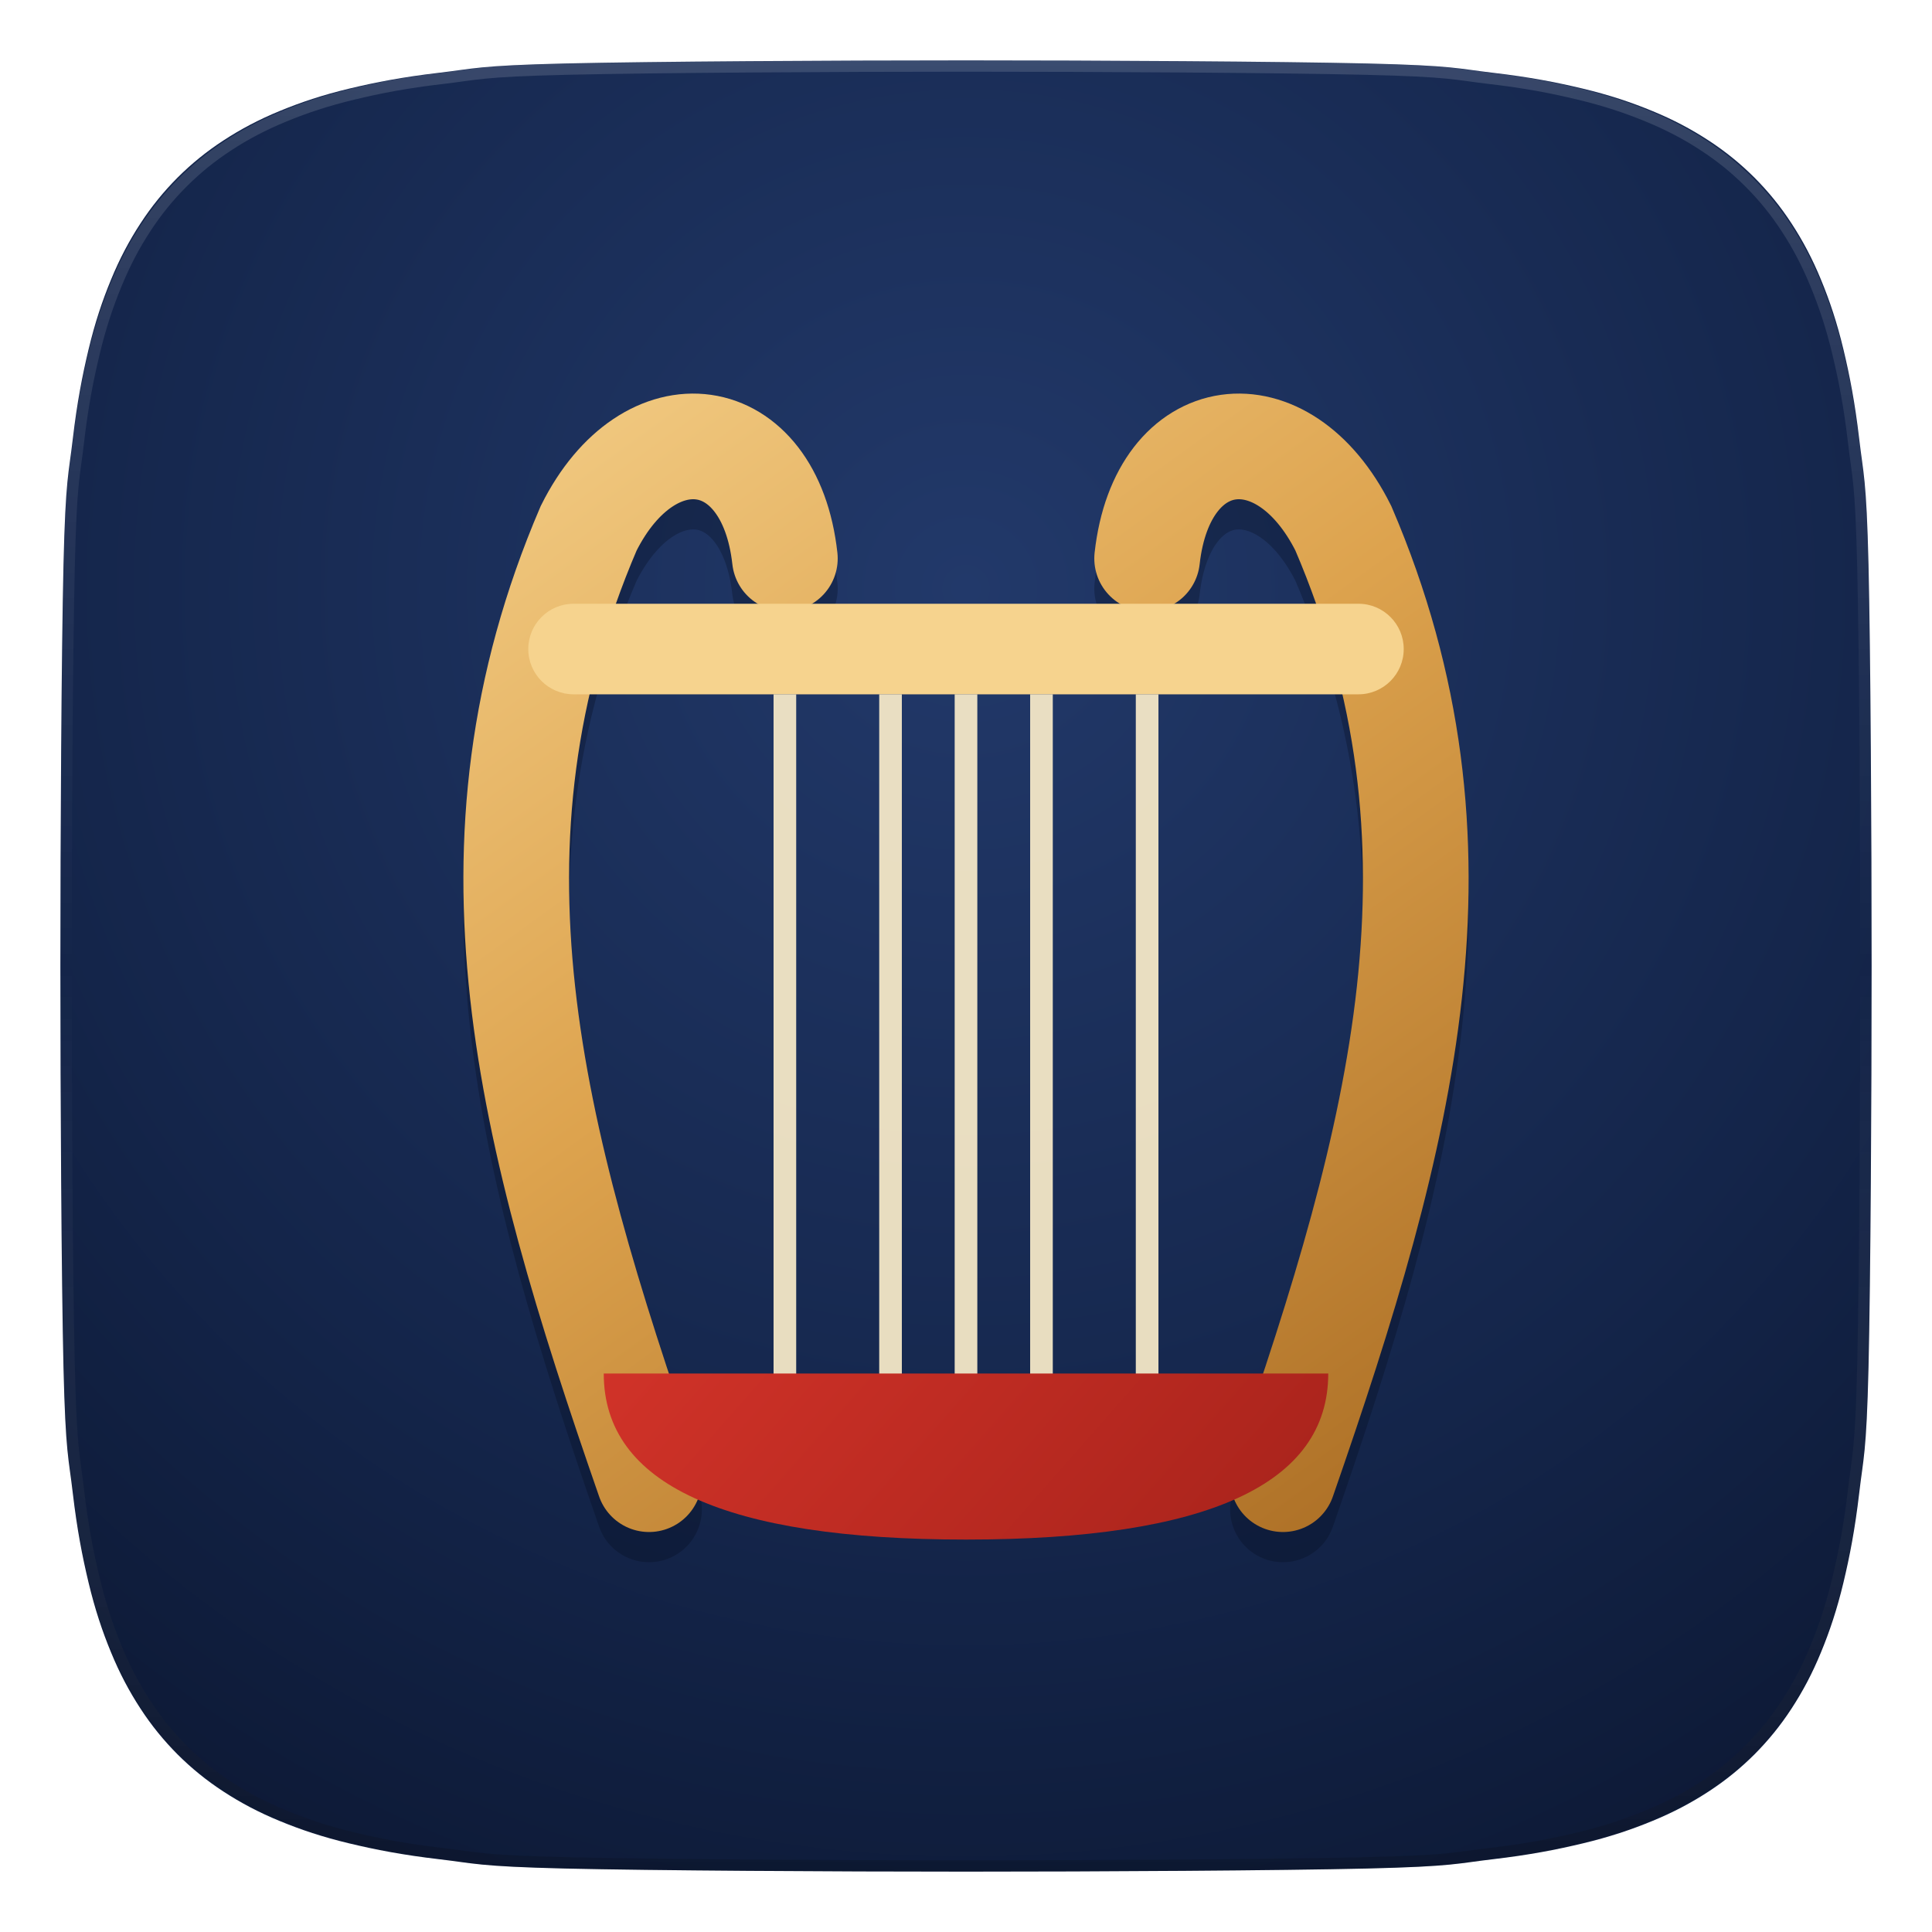
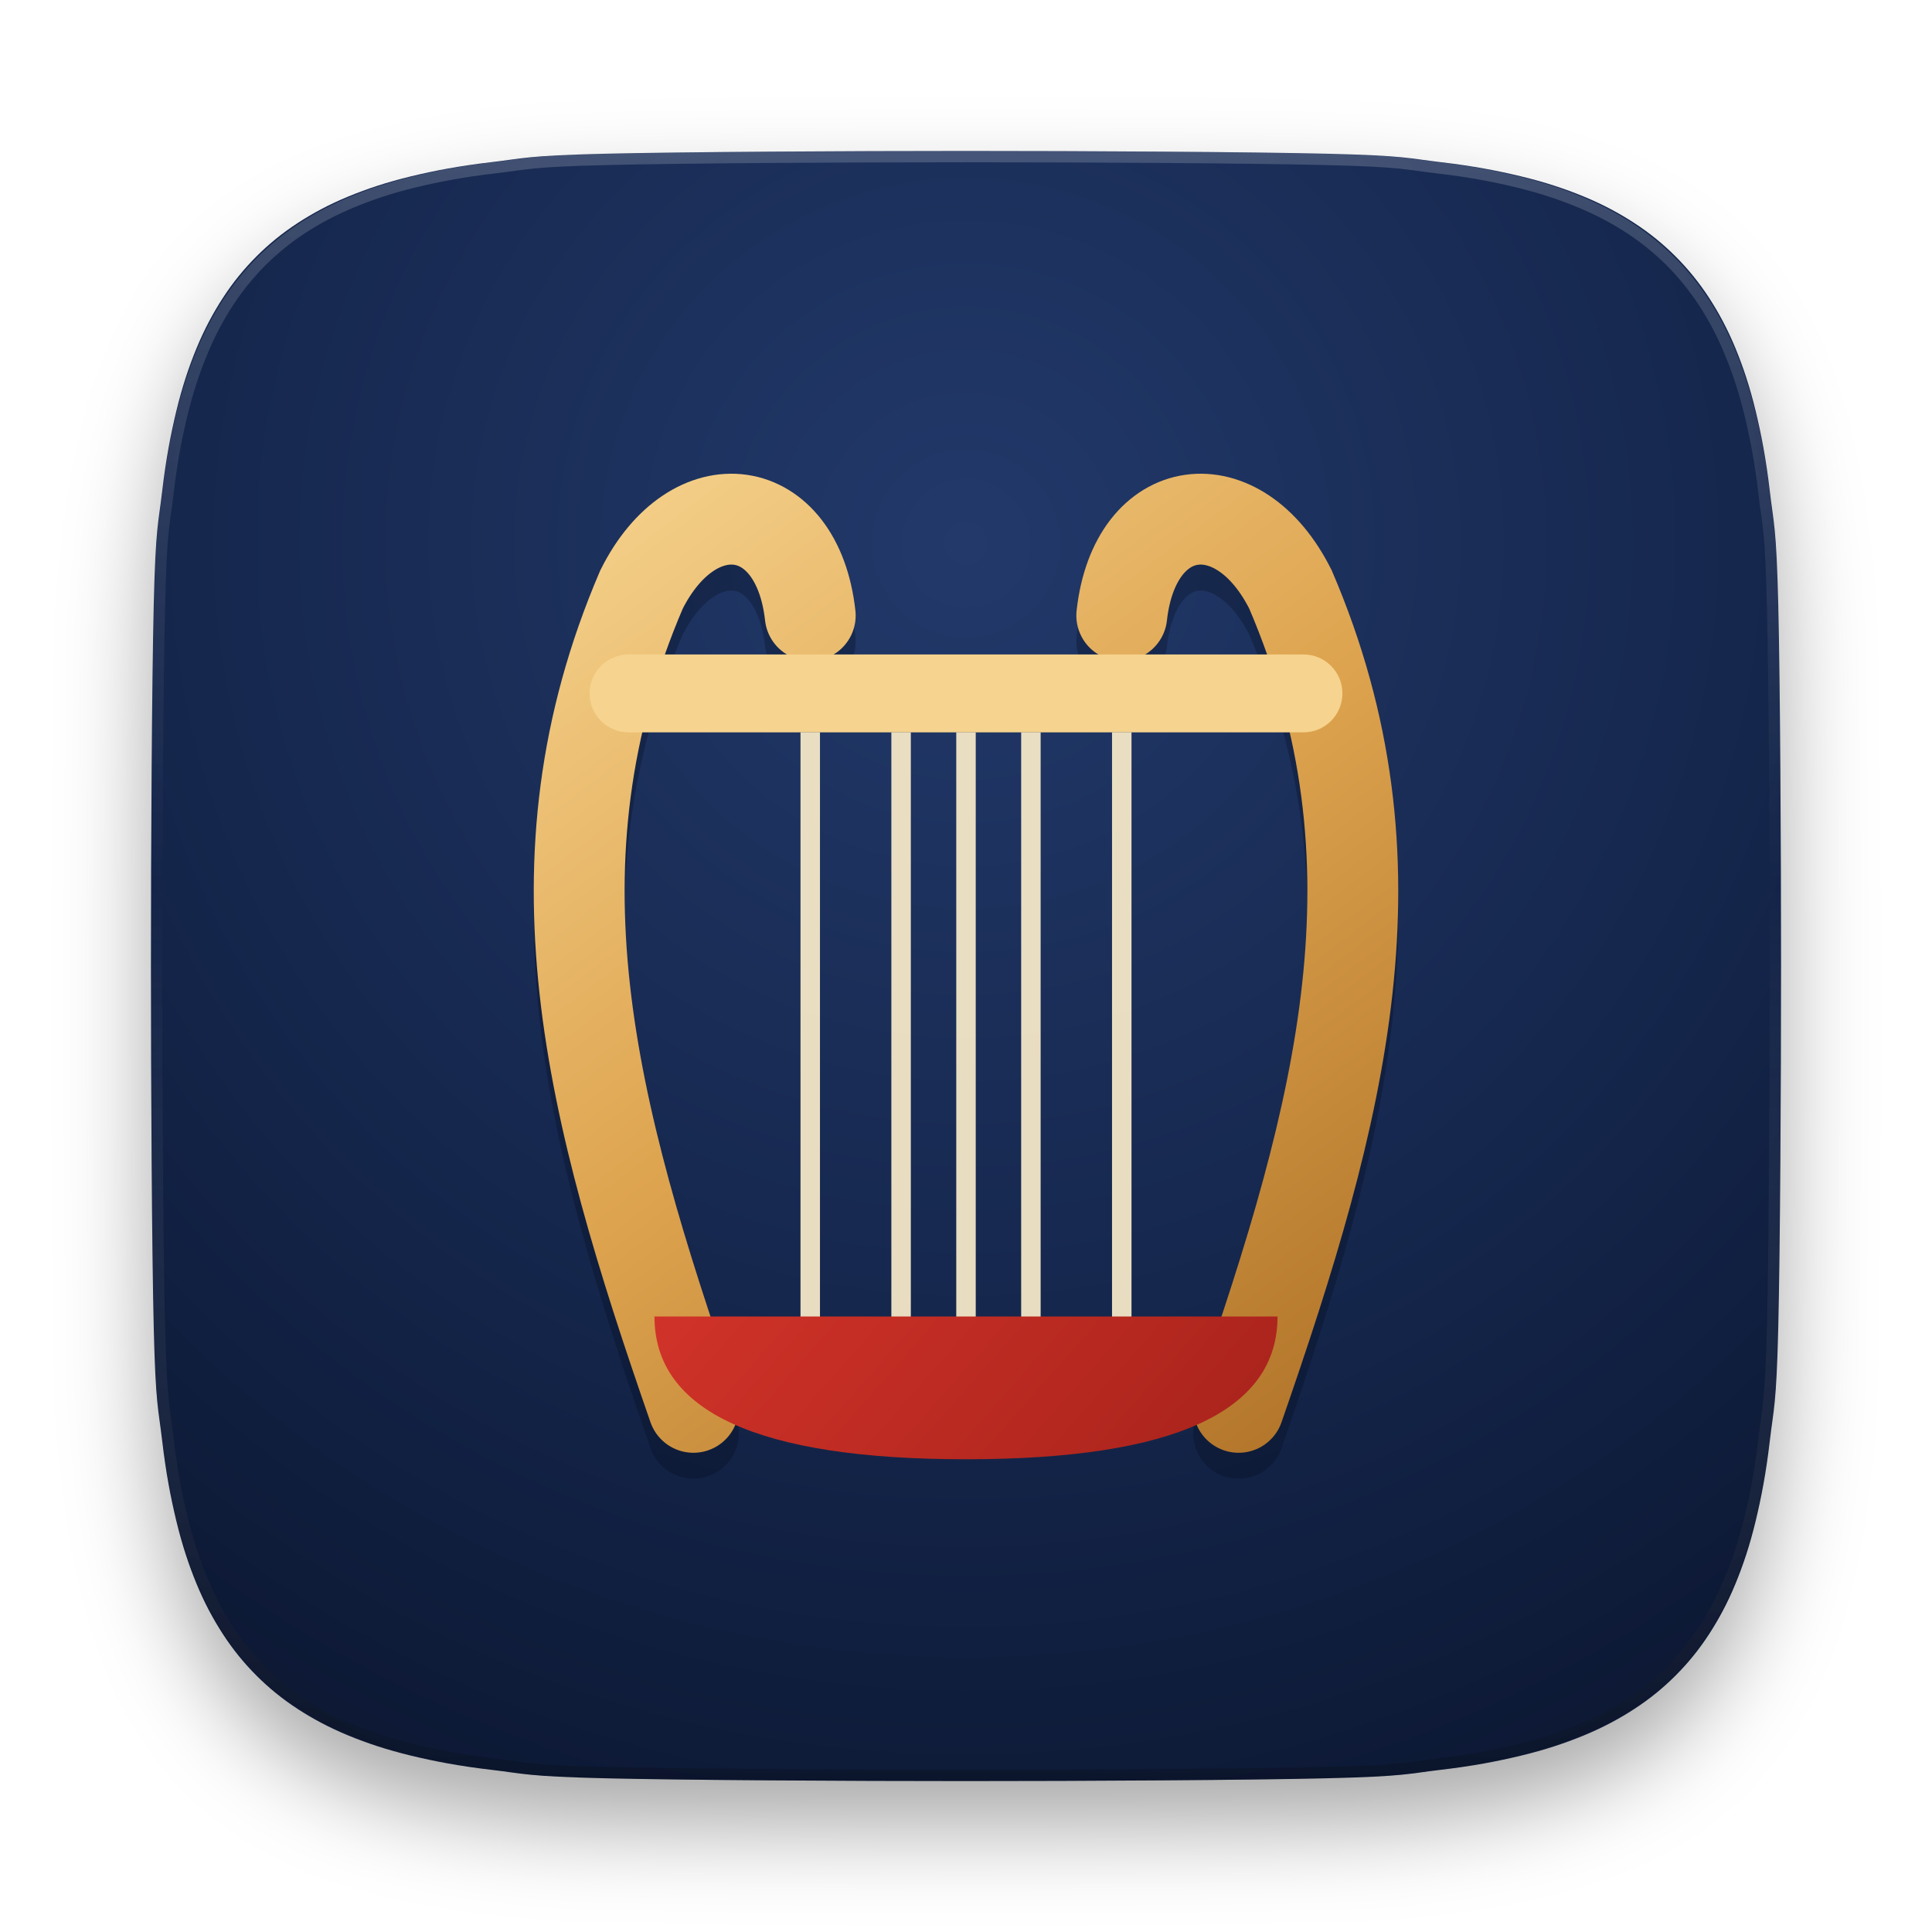
<svg xmlns="http://www.w3.org/2000/svg" viewBox="0 0 256 256" width="256" height="256">
  <defs>
-     <linearGradient id="il-bronze" x1="58" y1="40" x2="188" y2="220" gradientUnits="userSpaceOnUse">
+     <linearGradient id="il-bronze" x1="58" y1="58" x2="188" y2="230" gradientUnits="userSpaceOnUse">
      <stop offset="0" stop-color="#F6D38E" />
      <stop offset="0.45" stop-color="#DDA34E" />
      <stop offset="1" stop-color="#A5671F" />
    </linearGradient>
    <linearGradient id="il-crest" x1="48" y1="34" x2="218" y2="184" gradientUnits="userSpaceOnUse">
      <stop offset="0" stop-color="#EE5442" />
      <stop offset="0.55" stop-color="#CF3228" />
      <stop offset="1" stop-color="#9E1F18" />
    </linearGradient>
-     <radialGradient id="il-navy" cx="128" cy="78" r="210" gradientUnits="userSpaceOnUse">
+     <radialGradient id="il-navy" cx="128" cy="72" r="190" gradientUnits="userSpaceOnUse">
      <stop offset="0" stop-color="#22396A" />
      <stop offset="0.6" stop-color="#14254A" />
      <stop offset="1" stop-color="#0B1630" />
    </radialGradient>
-     <linearGradient id="il-rim" x1="0" y1="8" x2="0" y2="248" gradientUnits="userSpaceOnUse">
-       <stop offset="0" stop-color="#FFFFFF" stop-opacity="0.14" />
-       <stop offset="0.5" stop-color="#FFFFFF" stop-opacity="0" />
-       <stop offset="1" stop-color="#000000" stop-opacity="0.18" />
+     <linearGradient id="il-rim" x1="0" y1="20" x2="0" y2="236" gradientUnits="userSpaceOnUse">
+       <stop offset="0" stop-color="#FFFFFF" stop-opacity="0.18" />
+       <stop offset="0.45" stop-color="#FFFFFF" stop-opacity="0" />
+       <stop offset="1" stop-color="#000000" stop-opacity="0.22" />
    </linearGradient>
+     <filter id="il-shadow" x="-25%" y="-10%" width="150%" height="155%">
+       <feGaussianBlur in="SourceAlpha" stdDeviation="6" />
+       <feOffset dx="0" dy="6" />
+       <feComponentTransfer>
+         <feFuncA type="linear" slope="0.34" />
+       </feComponentTransfer>
+     </filter>
+     <clipPath id="il-tile">
+       <path d="M236 128 C236 143.94 235.88 165.35 235.63 175.83 C235.38 186.31 235.01 186.61 234.51 190.9 C234.01 195.18 233.39 198.39 232.63 201.55 C231.87 204.7 230.99 207.35 229.96 209.85 C228.93 212.35 227.77 214.52 226.45 216.55 C225.13 218.58 223.67 220.37 222.02 222.02 C220.37 223.67 218.58 225.13 216.55 226.45 C214.52 227.77 212.35 228.93 209.85 229.96 C207.35 230.99 204.7 231.87 201.55 232.63 C198.39 233.39 195.18 234.01 190.9 234.51 C186.61 235.01 186.31 235.38 175.83 235.63 C165.35 235.88 143.94 236 128 236 C112.06 236 90.65 235.88 80.17 235.63 C69.69 235.38 69.39 235.01 65.1 234.51 C60.82 234.01 57.61 233.39 54.45 232.63 C51.3 231.87 48.65 230.99 46.15 229.96 C43.65 228.93 41.48 227.77 39.45 226.45 C37.42 225.13 35.63 223.67 33.98 222.02 C32.33 220.37 30.87 218.58 29.55 216.55 C28.23 214.52 27.07 212.35 26.04 209.85 C25.01 207.35 24.13 204.7 23.37 201.55 C22.61 198.39 21.99 195.18 21.49 190.9 C20.99 186.61 20.62 186.31 20.37 175.83 C20.12 165.35 20 143.94 20 128 C20 112.06 20.12 90.65 20.37 80.17 C20.62 69.69 20.99 69.39 21.49 65.1 C21.99 60.82 22.61 57.61 23.37 54.45 C24.13 51.3 25.01 48.65 26.04 46.15 C27.07 43.65 28.23 41.48 29.55 39.45 C30.87 37.42 32.33 35.63 33.98 33.98 C35.63 32.33 37.42 30.87 39.45 29.55 C41.48 28.23 43.65 27.07 46.15 26.04 C48.65 25.01 51.3 24.13 54.45 23.37 C57.61 22.61 60.82 21.99 65.1 21.49 C69.39 20.99 69.69 20.62 80.17 20.37 C90.65 20.12 112.06 20 128 20 C143.94 20 165.35 20.12 175.83 20.37 C186.31 20.62 186.61 20.99 190.9 21.49 C195.18 21.99 198.39 22.61 201.55 23.37 C204.7 24.13 207.35 25.01 209.85 26.04 C212.35 27.07 214.52 28.23 216.55 29.55 C218.58 30.87 220.37 32.33 222.02 33.98 C223.67 35.63 225.13 37.42 226.45 39.45 C227.77 41.48 228.93 43.65 229.96 46.15 C230.99 48.65 231.87 51.3 232.63 54.45 C233.39 57.61 234.01 60.82 234.51 65.1 C235.01 69.39 235.38 69.69 235.63 80.17 C235.88 90.65 236 112.06 236 128 Z" />
+     </clipPath>
  </defs>
-   <path fill="url(#il-navy)" d="M248 128 C248 145.71 247.86 169.5 247.59 181.14 C247.31 192.79 246.9 193.12 246.35 197.88 C245.79 202.65 245.1 206.21 244.26 209.72 C243.42 213.23 242.44 216.16 241.29 218.94 C240.15 221.72 238.86 224.14 237.39 226.39 C235.92 228.65 234.3 230.63 232.47 232.47 C230.63 234.3 228.65 235.92 226.39 237.39 C224.14 238.86 221.72 240.15 218.94 241.29 C216.16 242.44 213.23 243.42 209.72 244.26 C206.21 245.1 202.65 245.79 197.88 246.35 C193.12 246.9 192.79 247.31 181.14 247.59 C169.5 247.86 145.71 248 128 248 C110.29 248 86.5 247.86 74.86 247.59 C63.21 247.31 62.88 246.9 58.12 246.35 C53.35 245.79 49.79 245.1 46.28 244.26 C42.77 243.42 39.84 242.44 37.06 241.29 C34.28 240.15 31.86 238.86 29.61 237.39 C27.35 235.92 25.37 234.3 23.53 232.47 C21.7 230.63 20.08 228.65 18.61 226.39 C17.14 224.14 15.85 221.72 14.71 218.94 C13.56 216.16 12.58 213.23 11.74 209.72 C10.9 206.21 10.21 202.65 9.65 197.88 C9.1 193.12 8.69 192.79 8.41 181.14 C8.14 169.5 8 145.71 8 128 C8 110.29 8.14 86.5 8.41 74.86 C8.69 63.21 9.1 62.88 9.65 58.12 C10.21 53.35 10.9 49.79 11.74 46.28 C12.58 42.77 13.56 39.84 14.71 37.06 C15.85 34.28 17.14 31.86 18.61 29.61 C20.08 27.35 21.7 25.37 23.53 23.53 C25.37 21.7 27.35 20.08 29.61 18.61 C31.86 17.14 34.28 15.85 37.06 14.71 C39.84 13.56 42.77 12.58 46.28 11.74 C49.79 10.9 53.35 10.21 58.12 9.65 C62.88 9.1 63.21 8.69 74.86 8.41 C86.5 8.14 110.29 8 128 8 C145.71 8 169.5 8.14 181.14 8.41 C192.79 8.69 193.12 9.1 197.88 9.65 C202.65 10.21 206.21 10.9 209.72 11.74 C213.23 12.58 216.16 13.56 218.94 14.71 C221.72 15.85 224.14 17.14 226.39 18.61 C228.65 20.08 230.63 21.7 232.47 23.53 C234.3 25.37 235.92 27.35 237.39 29.61 C238.86 31.86 240.15 34.28 241.29 37.06 C242.44 39.84 243.42 42.77 244.26 46.28 C245.1 49.79 245.79 53.35 246.35 58.12 C246.9 62.88 247.31 63.21 247.59 74.86 C247.86 86.5 248 110.29 248 128 Z" />
-   <path fill="none" stroke="url(#il-rim)" stroke-width="1.5" d="M247.25 128 C247.25 145.6 247.11 169.24 246.84 180.81 C246.57 192.39 246.16 192.72 245.61 197.45 C245.06 202.18 244.37 205.72 243.53 209.21 C242.7 212.69 241.72 215.61 240.58 218.37 C239.44 221.14 238.17 223.54 236.7 225.78 C235.24 228.02 233.63 229.99 231.81 231.81 C229.99 233.63 228.02 235.24 225.78 236.7 C223.54 238.17 221.14 239.44 218.37 240.58 C215.61 241.72 212.69 242.7 209.21 243.53 C205.72 244.37 202.18 245.06 197.45 245.61 C192.72 246.16 192.39 246.57 180.81 246.84 C169.24 247.11 145.6 247.25 128 247.25 C110.4 247.25 86.76 247.11 75.19 246.84 C63.61 246.57 63.28 246.16 58.55 245.61 C53.82 245.06 50.28 244.37 46.79 243.53 C43.31 242.7 40.39 241.72 37.63 240.58 C34.86 239.44 32.46 238.17 30.22 236.7 C27.98 235.24 26.01 233.63 24.19 231.81 C22.37 229.99 20.76 228.02 19.3 225.78 C17.83 223.54 16.56 221.14 15.42 218.37 C14.28 215.61 13.3 212.69 12.47 209.21 C11.63 205.72 10.94 202.18 10.39 197.45 C9.84 192.72 9.43 192.39 9.16 180.81 C8.89 169.24 8.75 145.6 8.75 128 C8.75 110.4 8.89 86.76 9.16 75.19 C9.43 63.61 9.84 63.28 10.39 58.55 C10.94 53.82 11.63 50.28 12.47 46.79 C13.3 43.31 14.28 40.39 15.42 37.63 C16.56 34.86 17.83 32.46 19.3 30.22 C20.76 27.98 22.37 26.01 24.19 24.19 C26.01 22.37 27.98 20.76 30.22 19.3 C32.46 17.83 34.86 16.56 37.63 15.42 C40.39 14.28 43.31 13.3 46.79 12.47 C50.28 11.63 53.82 10.94 58.55 10.39 C63.28 9.84 63.61 9.43 75.19 9.16 C86.76 8.89 110.4 8.75 128 8.75 C145.6 8.75 169.24 8.89 180.81 9.16 C192.39 9.43 192.72 9.84 197.45 10.39 C202.18 10.94 205.72 11.63 209.21 12.47 C212.69 13.3 215.61 14.28 218.37 15.42 C221.14 16.56 223.54 17.83 225.78 19.3 C228.02 20.76 229.99 22.37 231.81 24.19 C233.63 26.01 235.24 27.98 236.7 30.22 C238.17 32.46 239.44 34.86 240.58 37.63 C241.72 40.39 242.7 43.31 243.53 46.79 C244.37 50.28 245.06 53.82 245.61 58.55 C246.16 63.28 246.57 63.61 246.84 75.19 C247.11 86.76 247.25 110.4 247.25 128 Z" />
-   <g transform="translate(0 4)" opacity="0.3" fill="none" stroke="#040A1A" stroke-width="14" stroke-linecap="round">
-     <path d="M86 196 C70 150 60 112 78 70 C86 54 102 56 104 74 M170 196 C186 150 196 112 178 70 C170 54 154 56 152 74" />
+   <path fill="#0B1630" filter="url(#il-shadow)" d="M236 128 C236 143.94 235.88 165.35 235.63 175.83 C235.38 186.31 235.01 186.61 234.51 190.9 C234.01 195.18 233.39 198.39 232.63 201.55 C231.87 204.7 230.99 207.35 229.96 209.85 C228.93 212.35 227.77 214.52 226.45 216.55 C225.13 218.58 223.67 220.37 222.02 222.02 C220.37 223.67 218.58 225.13 216.55 226.45 C214.52 227.77 212.35 228.93 209.85 229.96 C207.35 230.99 204.7 231.87 201.55 232.63 C198.39 233.39 195.18 234.01 190.9 234.51 C186.61 235.01 186.31 235.38 175.83 235.63 C165.35 235.88 143.94 236 128 236 C112.06 236 90.65 235.88 80.17 235.63 C69.69 235.38 69.39 235.01 65.1 234.51 C60.82 234.01 57.61 233.39 54.45 232.63 C51.3 231.87 48.65 230.99 46.15 229.96 C43.65 228.93 41.48 227.77 39.45 226.45 C37.42 225.13 35.63 223.67 33.98 222.02 C32.33 220.37 30.87 218.58 29.55 216.55 C28.23 214.52 27.07 212.35 26.04 209.85 C25.01 207.35 24.13 204.7 23.37 201.55 C22.61 198.39 21.99 195.18 21.49 190.9 C20.99 186.61 20.62 186.31 20.37 175.83 C20.12 165.35 20 143.94 20 128 C20 112.06 20.12 90.65 20.37 80.17 C20.62 69.69 20.99 69.39 21.49 65.1 C21.99 60.82 22.61 57.61 23.37 54.45 C24.13 51.3 25.01 48.65 26.04 46.15 C27.07 43.65 28.23 41.48 29.55 39.45 C30.87 37.42 32.33 35.63 33.98 33.98 C35.63 32.33 37.42 30.87 39.45 29.55 C41.48 28.23 43.65 27.07 46.15 26.04 C48.65 25.01 51.3 24.13 54.45 23.37 C57.61 22.61 60.82 21.99 65.1 21.49 C69.39 20.99 69.69 20.62 80.17 20.37 C90.65 20.12 112.06 20 128 20 C143.94 20 165.35 20.12 175.83 20.37 C186.31 20.62 186.61 20.99 190.9 21.49 C195.18 21.99 198.39 22.61 201.55 23.37 C204.7 24.13 207.35 25.01 209.85 26.04 C212.35 27.07 214.52 28.23 216.55 29.55 C218.58 30.87 220.37 32.33 222.02 33.98 C223.67 35.63 225.13 37.42 226.45 39.45 C227.77 41.48 228.93 43.65 229.96 46.15 C230.99 48.65 231.87 51.3 232.63 54.45 C233.39 57.61 234.01 60.82 234.51 65.1 C235.01 69.39 235.38 69.69 235.63 80.17 C235.88 90.65 236 112.06 236 128 Z" />
+   <path fill="url(#il-navy)" d="M236 128 C236 143.94 235.88 165.35 235.63 175.83 C235.38 186.31 235.01 186.61 234.51 190.9 C234.01 195.18 233.39 198.39 232.63 201.55 C231.87 204.7 230.99 207.35 229.96 209.85 C228.93 212.35 227.77 214.52 226.45 216.55 C225.13 218.58 223.67 220.37 222.02 222.02 C220.37 223.67 218.58 225.13 216.55 226.45 C214.52 227.77 212.35 228.93 209.85 229.96 C207.35 230.99 204.7 231.87 201.55 232.63 C198.39 233.39 195.18 234.01 190.9 234.51 C186.61 235.01 186.31 235.38 175.83 235.63 C165.35 235.88 143.94 236 128 236 C112.06 236 90.65 235.88 80.17 235.63 C69.69 235.38 69.39 235.01 65.1 234.51 C60.82 234.01 57.61 233.39 54.45 232.63 C51.3 231.87 48.65 230.99 46.15 229.96 C43.65 228.93 41.48 227.77 39.45 226.45 C37.42 225.13 35.63 223.67 33.98 222.02 C32.33 220.37 30.87 218.58 29.55 216.55 C28.23 214.52 27.07 212.35 26.04 209.85 C25.01 207.35 24.13 204.7 23.37 201.55 C22.61 198.39 21.99 195.18 21.49 190.9 C20.99 186.61 20.62 186.31 20.37 175.83 C20.12 165.35 20 143.94 20 128 C20 112.06 20.12 90.65 20.37 80.17 C20.62 69.69 20.99 69.39 21.49 65.1 C21.99 60.82 22.61 57.61 23.37 54.45 C24.13 51.3 25.01 48.65 26.04 46.15 C27.07 43.65 28.23 41.48 29.55 39.45 C30.87 37.42 32.33 35.63 33.98 33.98 C35.63 32.33 37.42 30.87 39.45 29.55 C41.48 28.23 43.65 27.07 46.15 26.04 C48.65 25.01 51.3 24.13 54.45 23.37 C57.61 22.61 60.82 21.99 65.1 21.49 C69.39 20.99 69.69 20.62 80.17 20.37 C90.65 20.12 112.06 20 128 20 C143.94 20 165.35 20.12 175.83 20.37 C186.31 20.62 186.61 20.99 190.9 21.49 C195.18 21.99 198.39 22.61 201.55 23.37 C204.7 24.13 207.35 25.01 209.85 26.04 C212.35 27.07 214.52 28.23 216.55 29.55 C218.58 30.87 220.37 32.33 222.02 33.98 C223.67 35.63 225.13 37.42 226.45 39.45 C227.77 41.48 228.93 43.65 229.96 46.15 C230.99 48.65 231.87 51.3 232.63 54.45 C233.39 57.61 234.01 60.82 234.51 65.1 C235.01 69.39 235.38 69.69 235.63 80.17 C235.88 90.65 236 112.06 236 128 Z" />
+   <path fill="none" stroke="url(#il-rim)" stroke-width="1.5" d="M235.25 128 C235.25 143.83 235.13 165.09 234.88 175.5 C234.64 185.91 234.27 186.2 233.77 190.46 C233.28 194.72 232.66 197.9 231.91 201.04 C231.15 204.17 230.28 206.8 229.25 209.28 C228.23 211.76 227.08 213.92 225.77 215.94 C224.45 217.95 223 219.73 221.37 221.37 C219.73 223 217.95 224.45 215.94 225.77 C213.92 227.08 211.76 228.23 209.28 229.25 C206.8 230.28 204.17 231.15 201.04 231.91 C197.9 232.66 194.72 233.28 190.46 233.77 C186.2 234.27 185.91 234.64 175.5 234.88 C165.09 235.13 143.83 235.25 128 235.25 C112.17 235.25 90.91 235.13 80.5 234.88 C70.09 234.64 69.8 234.27 65.54 233.77 C61.28 233.28 58.1 232.66 54.96 231.91 C51.83 231.15 49.2 230.28 46.72 229.25 C44.24 228.23 42.08 227.08 40.06 225.77 C38.05 224.45 36.27 223 34.63 221.37 C33 219.73 31.55 217.95 30.23 215.94 C28.92 213.92 27.77 211.76 26.75 209.28 C25.72 206.8 24.85 204.17 24.09 201.04 C23.34 197.9 22.72 194.72 22.23 190.46 C21.73 186.2 21.36 185.91 21.12 175.5 C20.87 165.09 20.75 143.83 20.75 128 C20.75 112.17 20.87 90.91 21.12 80.5 C21.36 70.09 21.73 69.8 22.23 65.54 C22.72 61.28 23.34 58.1 24.09 54.96 C24.85 51.83 25.72 49.2 26.75 46.72 C27.77 44.24 28.92 42.08 30.23 40.06 C31.55 38.05 33 36.27 34.63 34.63 C36.27 33 38.05 31.55 40.06 30.23 C42.08 28.92 44.24 27.77 46.72 26.75 C49.2 25.72 51.83 24.85 54.96 24.09 C58.1 23.34 61.28 22.72 65.54 22.23 C69.8 21.73 70.09 21.36 80.5 21.12 C90.91 20.87 112.17 20.75 128 20.75 C143.83 20.75 165.09 20.87 175.5 21.12 C185.91 21.36 186.2 21.73 190.46 22.23 C194.72 22.72 197.9 23.34 201.04 24.09 C204.17 24.85 206.8 25.72 209.28 26.75 C211.76 27.77 213.92 28.92 215.94 30.23 C217.95 31.55 219.73 33 221.37 34.63 C223 36.27 224.45 38.05 225.77 40.06 C227.08 42.08 228.23 44.24 229.25 46.72 C230.28 49.2 231.15 51.83 231.91 54.96 C232.66 58.1 233.28 61.28 233.77 65.54 C234.27 69.8 234.64 70.09 234.88 80.5 C235.13 90.91 235.25 112.17 235.25 128 Z" />
+   <g clip-path="url(#il-tile)">
+     <g transform="translate(128 128) scale(0.86) translate(-128 -128)">
+       <g transform="translate(0 4)" opacity="0.3" fill="none" stroke="#040A1A" stroke-width="14" stroke-linecap="round">
+         <path d="M86 196 C70 150 60 112 78 70 C86 54 102 56 104 74 M170 196 C186 150 196 112 178 70 C170 54 154 56 152 74" />
+       </g>
+       <path fill="none" stroke="url(#il-bronze)" stroke-width="14" stroke-linecap="round" d="M86 196 C70 150 60 112 78 70 C86 54 102 56 104 74 M170 196 C186 150 196 112 178 70 C170 54 154 56 152 74" />
+       <rect x="70" y="80" width="116" height="12" rx="6" fill="#F6D38E" />
+       <path fill="none" stroke="#FFF1CC" stroke-width="3" opacity="0.9" d="M104 92 V184 M118 92 V184 M128 92 V184 M138 92 V184 M152 92 V184" />
+       <path fill="url(#il-crest)" d="M80 182 H176 Q176 204 128 204 Q80 204 80 182 Z" />
+     </g>
  </g>
-   <path fill="none" stroke="url(#il-bronze)" stroke-width="14" stroke-linecap="round" d="M86 196 C70 150 60 112 78 70 C86 54 102 56 104 74 M170 196 C186 150 196 112 178 70 C170 54 154 56 152 74" />
-   <rect x="70" y="80" width="116" height="12" rx="6" fill="#F6D38E" />
-   <path fill="none" stroke="#FFF1CC" stroke-width="3" opacity="0.9" d="M104 92 V184 M118 92 V184 M128 92 V184 M138 92 V184 M152 92 V184" />
-   <path fill="url(#il-crest)" d="M80 182 H176 Q176 204 128 204 Q80 204 80 182 Z" />
</svg>
